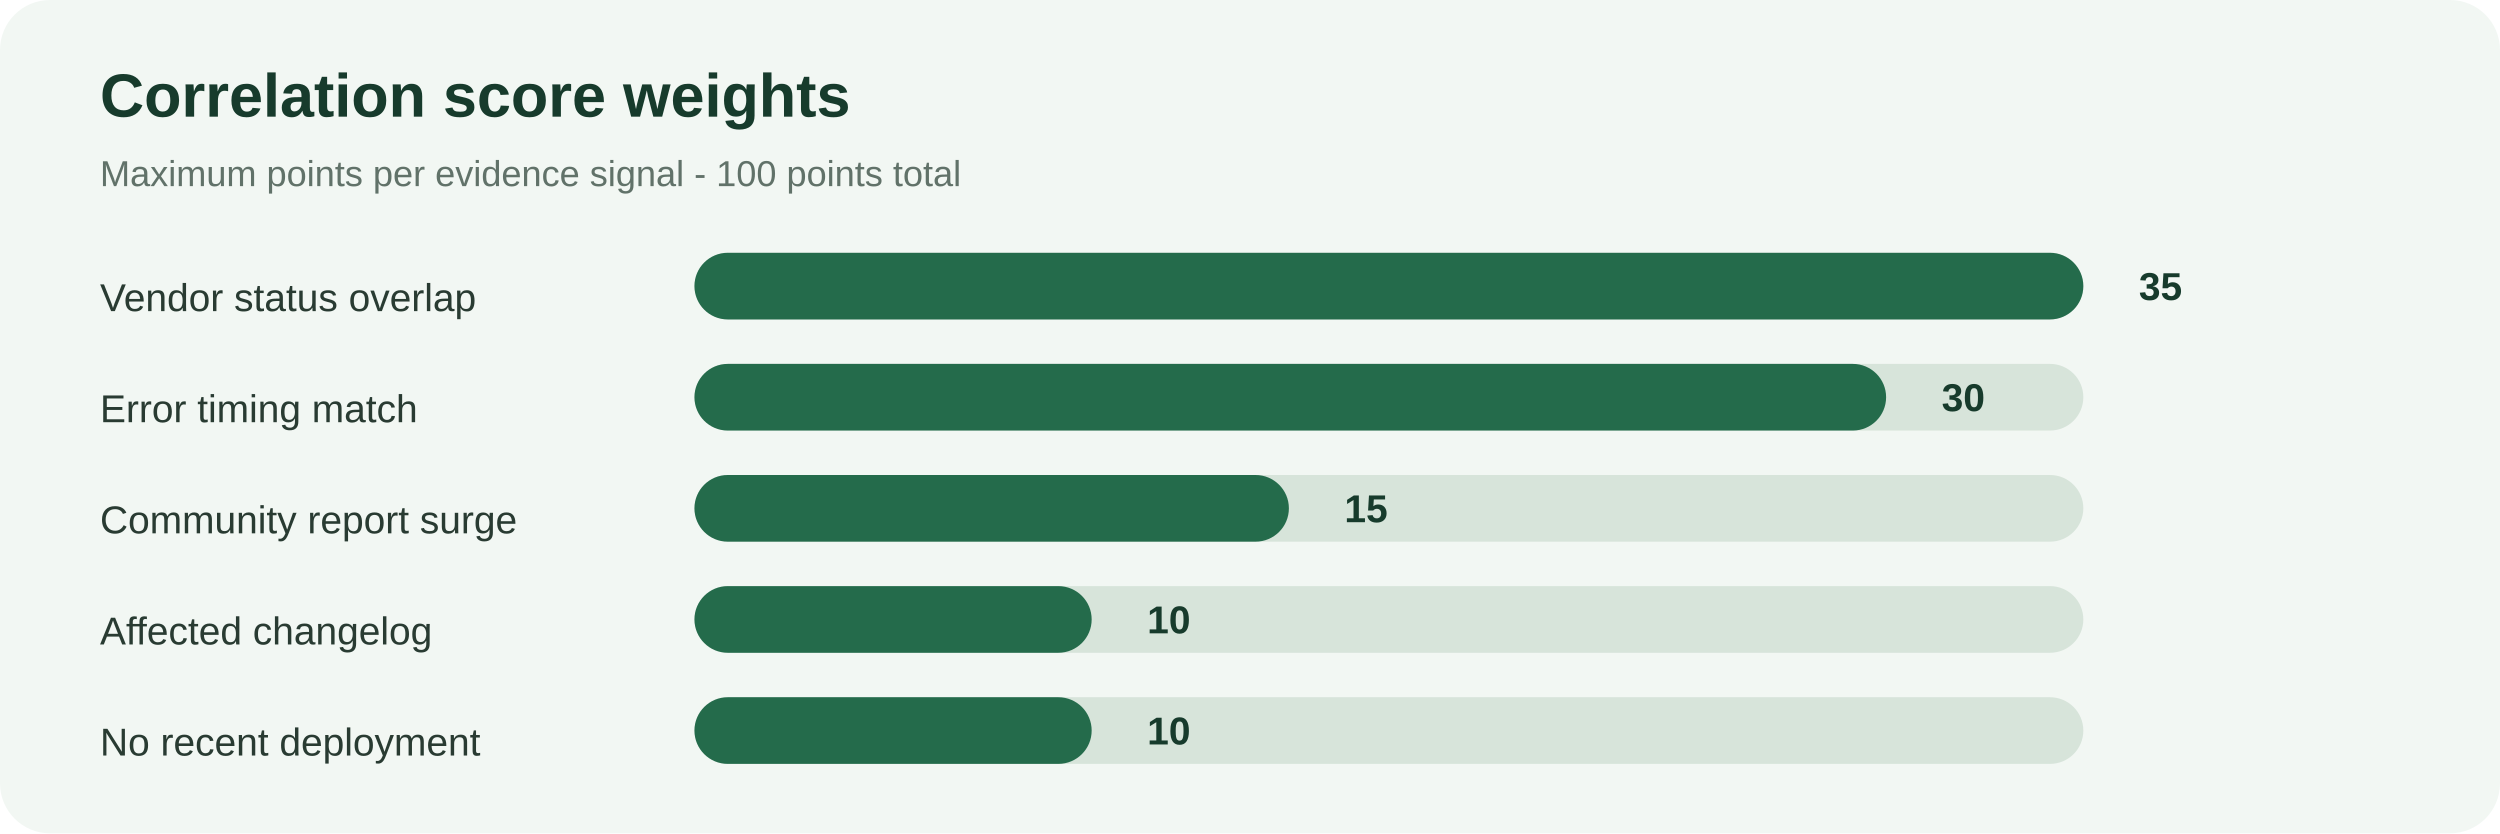
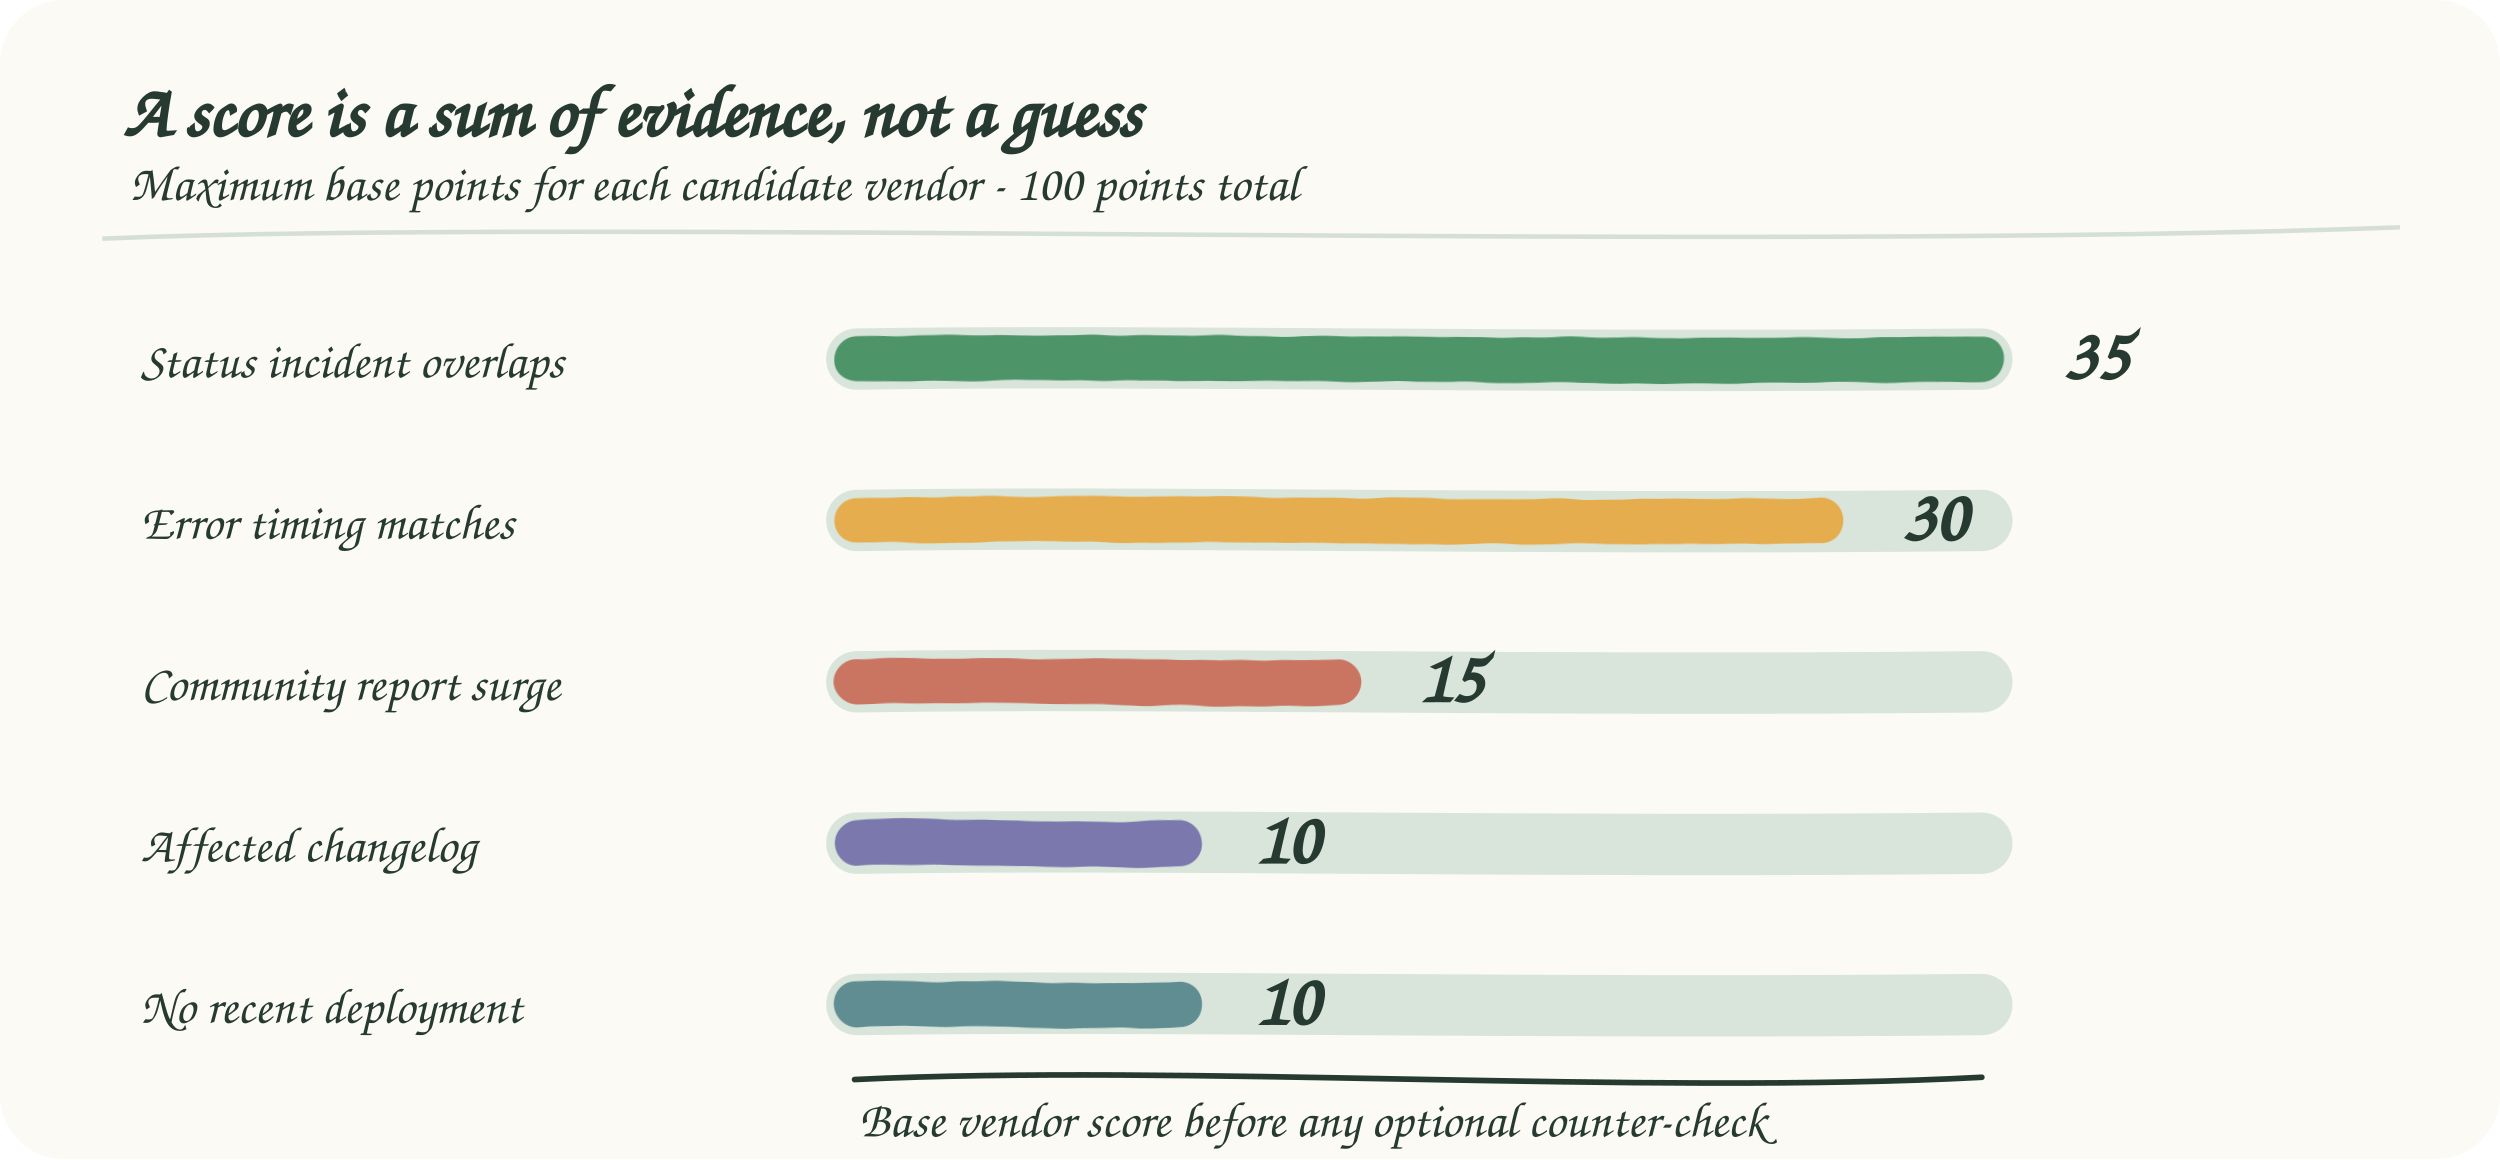
- <svg xmlns="http://www.w3.org/2000/svg" width="900" height="300" viewBox="0 0 900 300" role="img" aria-labelledby="title desc">
-   <rect width="900" height="300" rx="18" fill="#f2f7f3" />
-   <text x="36" y="42" fill="#173b2c" font-family="Arial, sans-serif" font-size="22" font-weight="700">Correlation score weights</text>
-   <text x="36" y="67" fill="#617269" font-family="Arial, sans-serif" font-size="13">Maximum points per evidence signal - 100 points total</text>
-   <g font-family="Arial, sans-serif" font-size="14" fill="#293b32">
-     <text x="36" y="112">Vendor status overlap</text>
-     <text x="36" y="152">Error timing match</text>
-     <text x="36" y="192">Community report surge</text>
-     <text x="36" y="232">Affected changelog</text>
-     <text x="36" y="272">No recent deployment</text>
+ <svg xmlns="http://www.w3.org/2000/svg" width="1100" height="510" viewBox="0 0 1100 510" role="img" aria-labelledby="title desc">
+   <defs>
+     <filter id="paper">
+       <feTurbulence baseFrequency="0.04" numOctaves="2" seed="12" type="fractalNoise" result="noise" />
+       <feDisplacementMap in="SourceGraphic" in2="noise" scale="1.8" xChannelSelector="R" yChannelSelector="G" />
+     </filter>
+     <style>
+       .ink{font-family:"Comic Sans MS","Segoe Print",cursive;fill:#263a32}
+       .label{font-size:22px}
+       .title{font-size:32px;font-weight:700}
+       .bar{stroke:#263a32;stroke-width:3;stroke-linecap:round;filter:url(#paper)}
+     </style>
+   </defs>
+   <rect width="1100" height="510" rx="28" fill="#fbfaf5" />
+   <path d="M45 105 C260 96 767 111 1056 100" fill="none" stroke="#d5dfd5" stroke-width="2" />
+   <text x="54" y="60" class="ink title">A score is a sum of evidence, not a guess</text>
+   <text x="57" y="88" class="ink label" fill="#61746a">Maximum base points for each candidate vendor - 100 points total</text>
+   <g class="ink label">
+     <text x="62" y="166">Status incident overlaps</text>
+     <text x="62" y="237">Error timing matches</text>
+     <text x="62" y="308">Community report surge</text>
+     <text x="62" y="379">Affected changelog</text>
+     <text x="62" y="450">No recent deployment</text>
  </g>
-   <g fill="#d7e4da">
-     <rect x="250" y="91" width="500" height="24" rx="12" />
-     <rect x="250" y="131" width="500" height="24" rx="12" />
-     <rect x="250" y="171" width="500" height="24" rx="12" />
-     <rect x="250" y="211" width="500" height="24" rx="12" />
-     <rect x="250" y="251" width="500" height="24" rx="12" />
+   <g fill="none" stroke="#d9e5da" stroke-width="27" stroke-linecap="round">
+     <path d="M377 158 C505 156 675 160 872 158" />
+     <path d="M377 229 C508 227 674 231 872 229" />
+     <path d="M377 300 C507 298 674 302 872 300" />
+     <path d="M377 371 C509 369 676 373 872 371" />
+     <path d="M377 442 C507 440 677 444 872 442" />
  </g>
-   <g fill="#246b4b">
-     <rect x="250" y="91" width="500" height="24" rx="12" />
-     <rect x="250" y="131" width="429" height="24" rx="12" />
-     <rect x="250" y="171" width="214" height="24" rx="12" />
-     <rect x="250" y="211" width="143" height="24" rx="12" />
-     <rect x="250" y="251" width="143" height="24" rx="12" />
+   <g fill="none" stroke-linecap="round" stroke-width="20" filter="url(#paper)">
+     <path d="M377 158 C505 156 675 160 872 158" stroke="#4d9569" />
+     <path d="M377 229 C490 227 677 231 801 229" stroke="#e6ad4f" />
+     <path d="M377 300 C420 298 547 302 589 300" stroke="#c97562" />
+     <path d="M377 371 C399 369 498 373 519 371" stroke="#7b78ad" />
+     <path d="M377 442 C397 440 499 444 519 442" stroke="#608d91" />
  </g>
-   <g fill="#173b2c" font-family="Arial, sans-serif" font-size="14" font-weight="700">
-     <text x="770" y="108">35</text>
-     <text x="699" y="148">30</text>
-     <text x="484" y="188">15</text>
-     <text x="413" y="228">10</text>
-     <text x="413" y="268">10</text>
+   <g class="ink title">
+     <text x="908" y="167">35</text>
+     <text x="837" y="238">30</text>
+     <text x="624" y="309">15</text>
+     <text x="552" y="380">10</text>
+     <text x="552" y="451">10</text>
  </g>
+   <path d="M376 475 C519 468 723 482 872 474" fill="none" stroke="#263a32" stroke-width="2.5" stroke-linecap="round" />
+   <text x="378" y="500" class="ink label" font-size="17">Base vendor score before any optional counter-check</text>
</svg>
